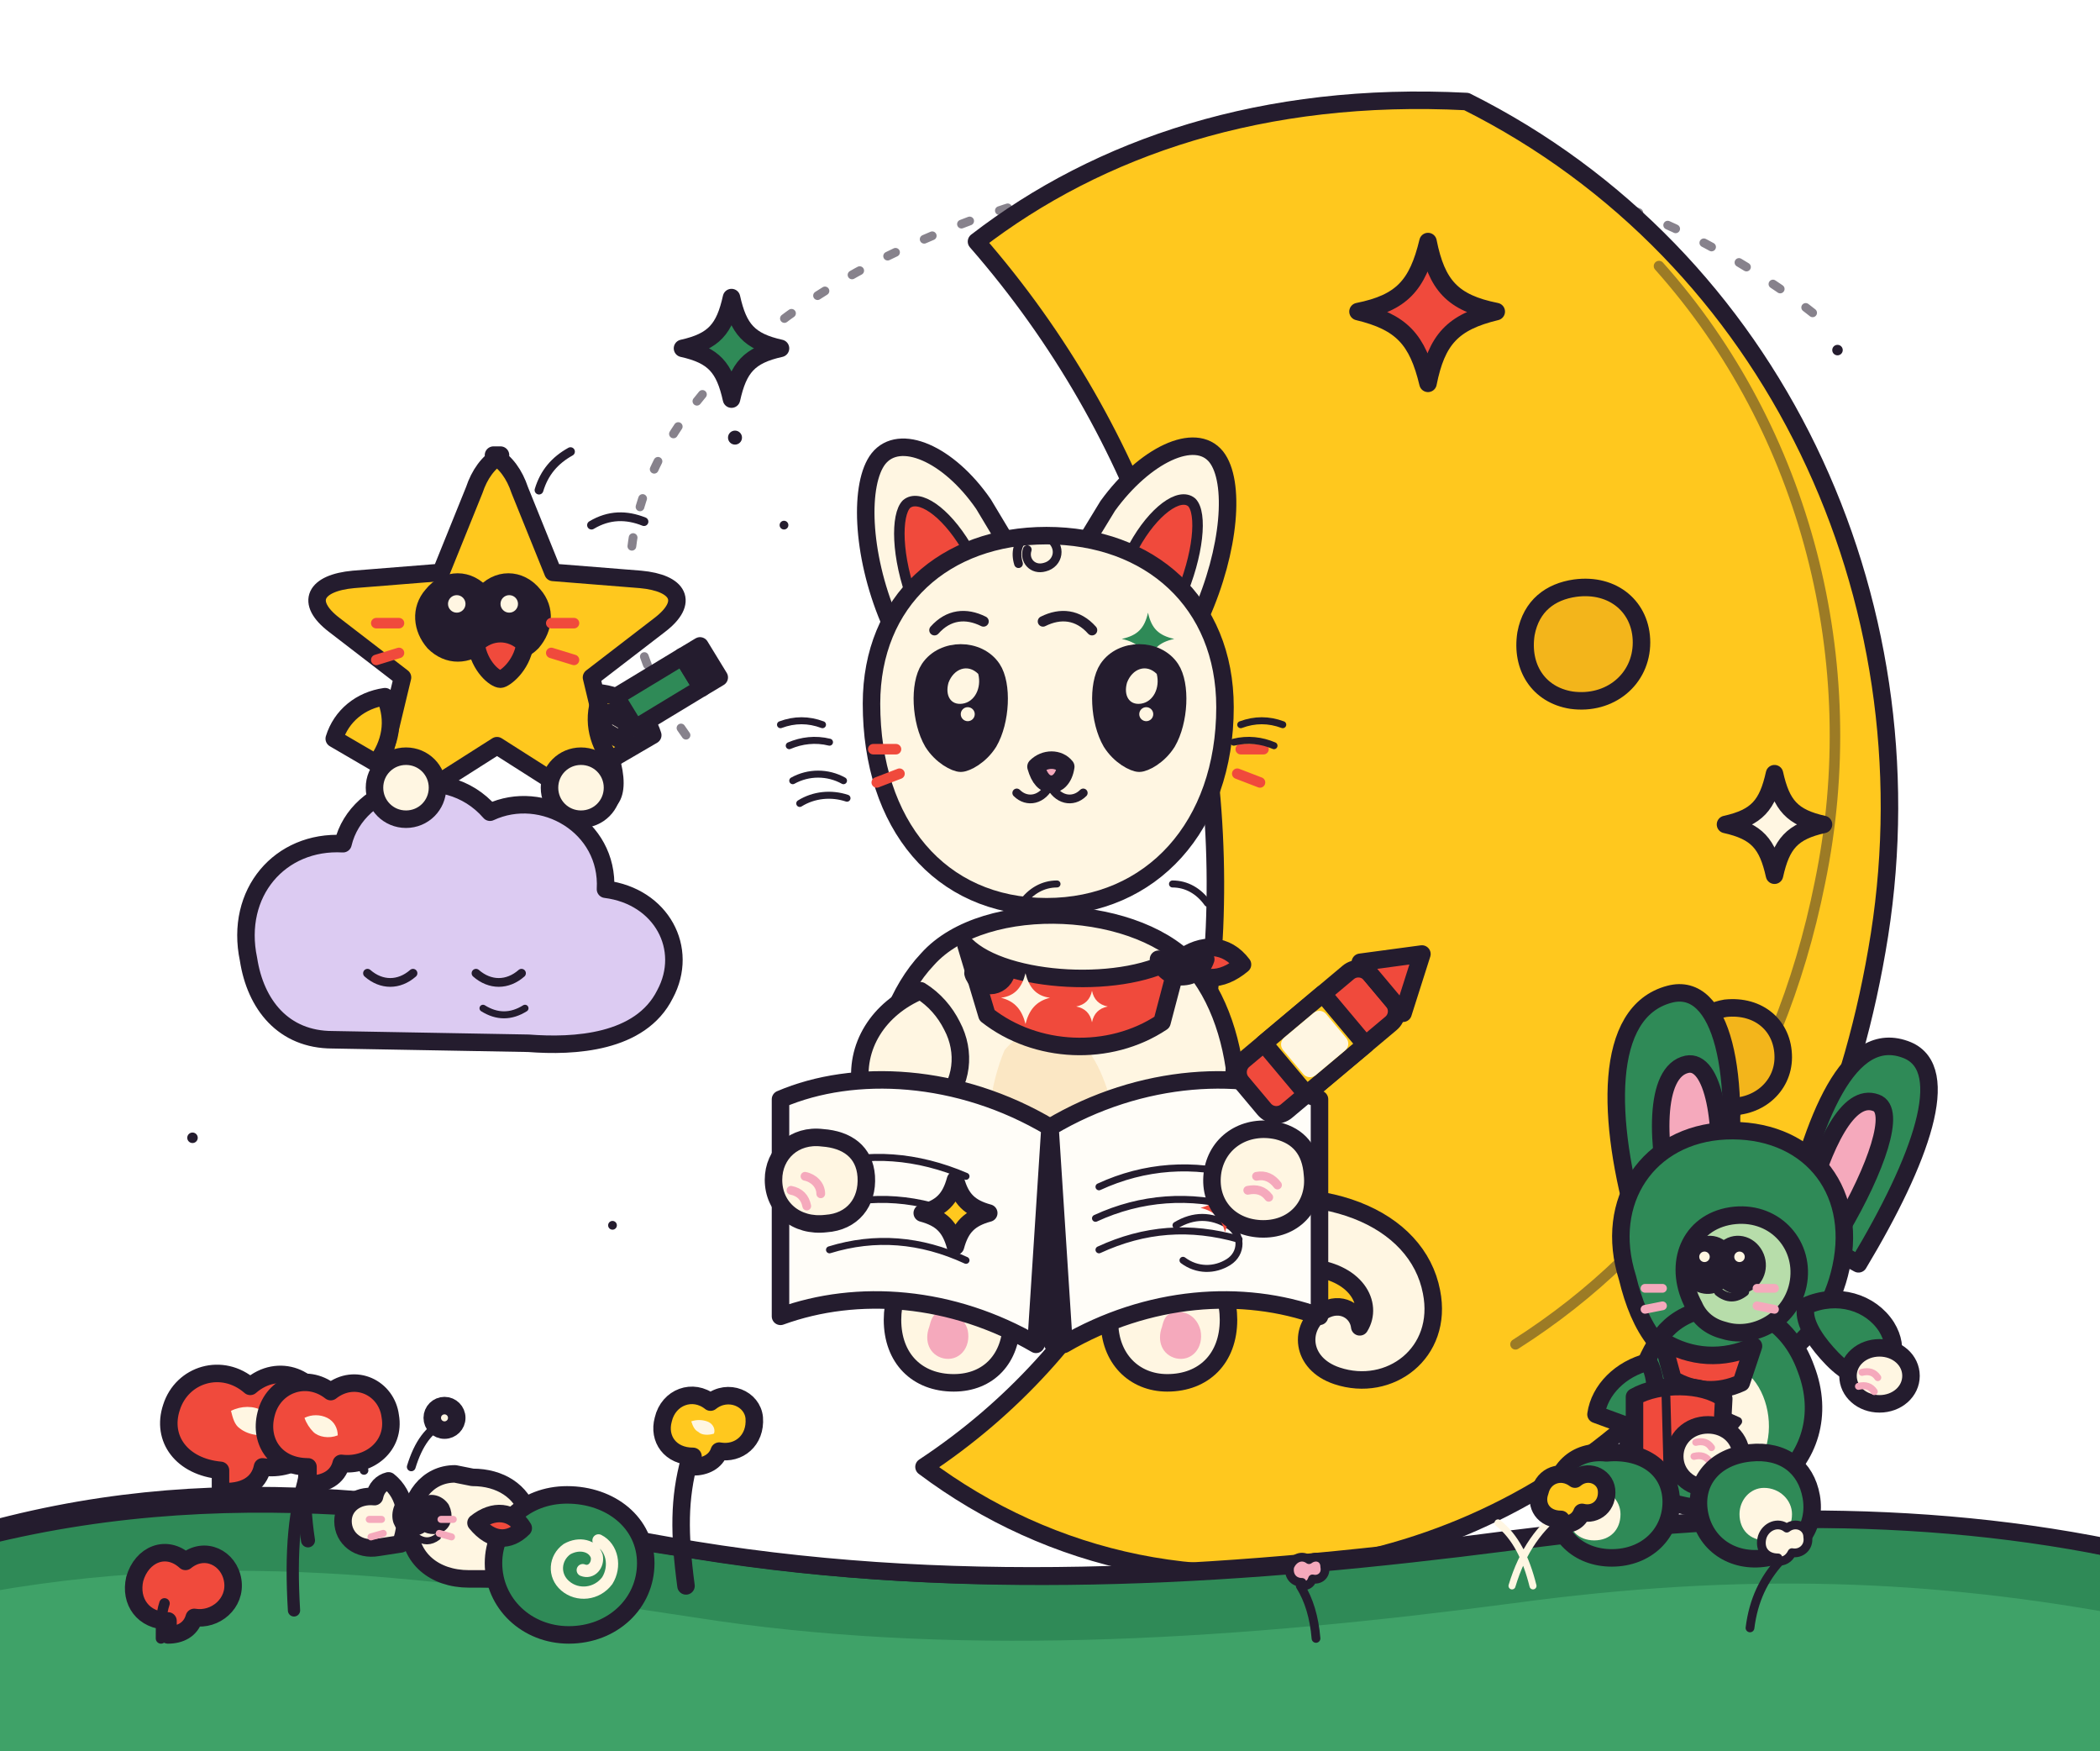
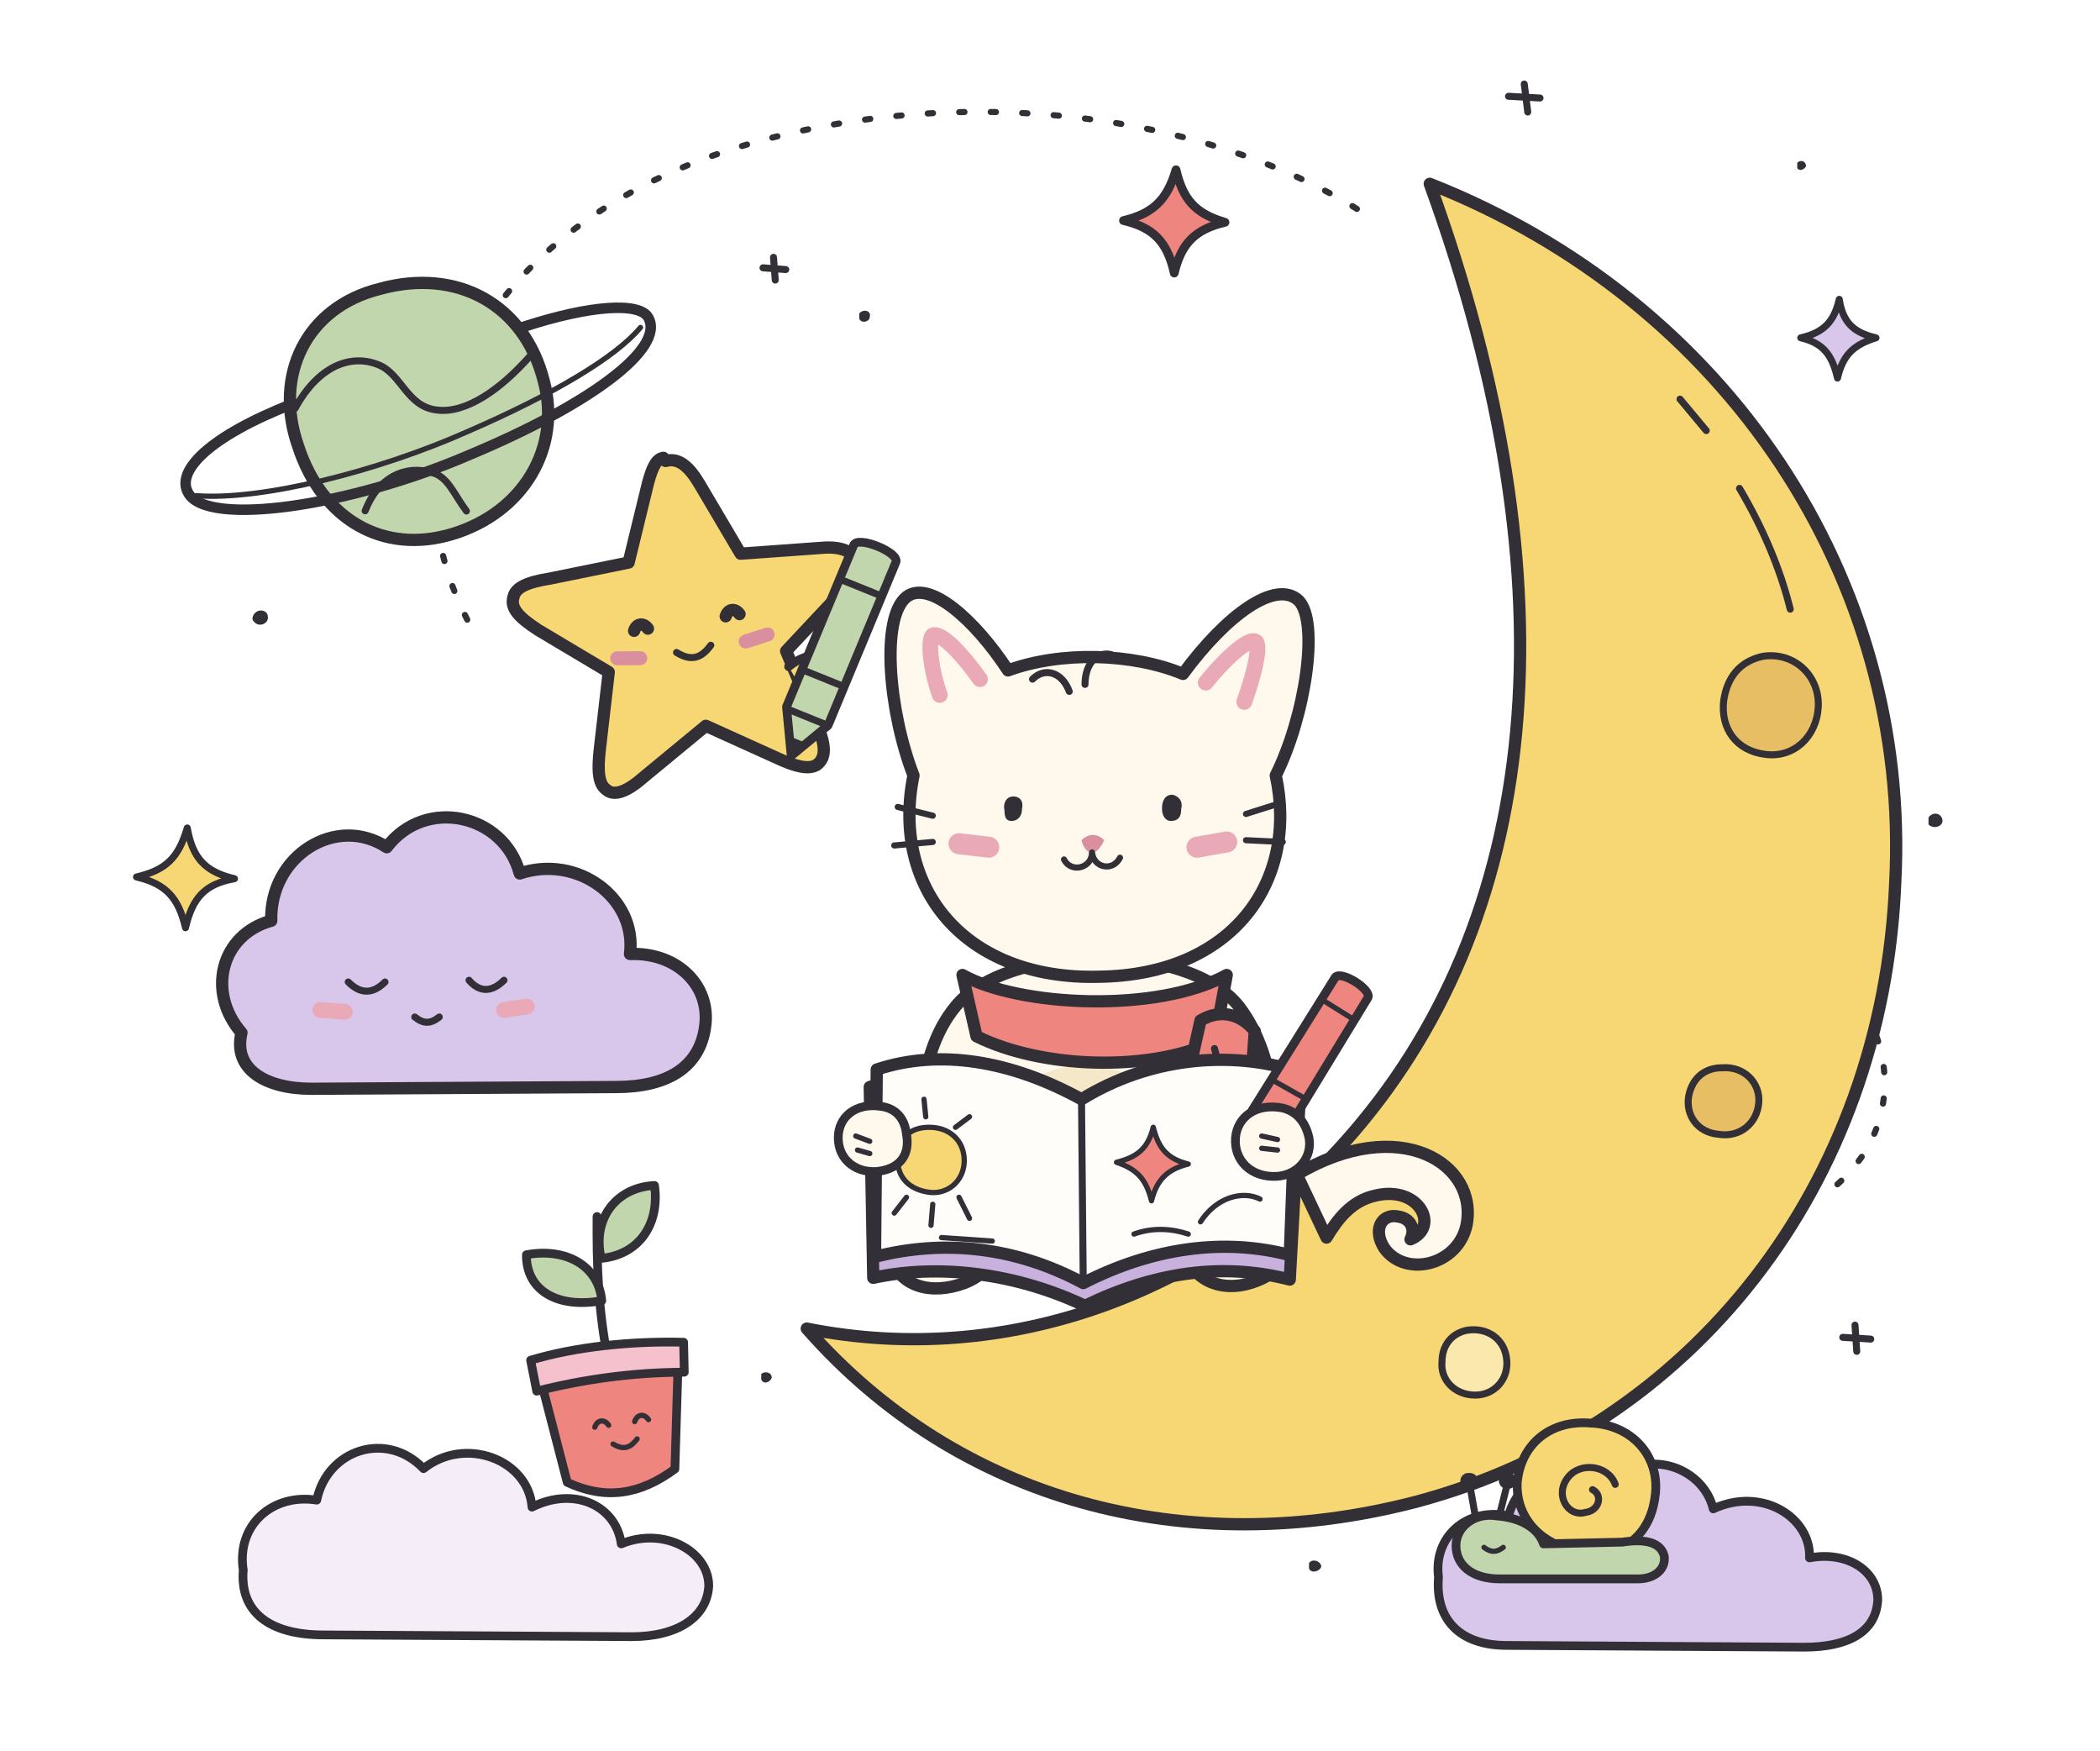
<svg xmlns="http://www.w3.org/2000/svg" viewBox="0 0 1200 1000" role="img" aria-labelledby="heroArtTitle heroArtDesc">
-   <g stroke="#241C2E" stroke-width="10" stroke-linecap="round" stroke-linejoin="round">
-     <path fill="none" stroke-width="5" stroke-dasharray="5 18" opacity=".55" d="M392 420C286 272 456 112 724 90c126-10 236 28 316 92" />
-     <path fill="#FFC81E" d="M838 58c176 88 266 284 236 476-30 190-140 316-284 354-96 26-190 4-262-50 100-66 160-176 166-308 6-142-40-282-136-392 70-54 164-86 280-80Z" />
-     <path fill="none" stroke-width="6" opacity=".45" d="M948 152c84 94 118 226 92 352-24 120-86 208-174 264" />
-     <path fill="#F3B51B" d="M900 336c22-3 38 11 38 31 0 21-18 36-40 33-19-3-29-19-26-38 3-16 14-24 28-26Z" />
-     <path fill="#F3B51B" d="M986 576c19-2 33 10 33 28 0 17-15 30-34 28-16-2-25-16-22-32 2-14 11-22 23-24Z" />
-     <path fill="#FFF0B7" d="M966 684c16-1 27 8 27 22 0 14-12 24-27 22-13-1-20-12-18-25 2-11 9-18 18-19Z" />
-     <path fill="#F04A3C" d="M816 138c5 25 14 35 39 40-25 6-34 16-39 41-6-25-15-35-40-41 25-5 34-15 40-40Z" />
-     <path fill="#FFF6E2" d="M1014 442c4 18 10 25 28 29-18 4-24 11-28 29-4-18-10-25-28-29 18-4 24-11 28-29Z" />
-     <path fill="#2F8A57" d="M418 170c4 18 10 25 28 29-18 4-24 11-28 29-4-18-10-25-28-29 18-4 24-11 28-29Z" />
-     <path fill="#DCCBF2" d="M142 548c-8-38 18-68 54-66 8-34 58-48 84-18 30-14 68 8 66 44 32 4 48 34 34 60-14 28-52 30-78 28l-112-2c-28 0-44-20-48-46Z" />
-     <path fill="none" stroke-width="5" d="M210 556c8 7 18 7 26 0m36 0c8 7 18 7 26 0" />
-     <path fill="none" stroke-width="4" d="M276 576c8 5 16 5 24 0" />
-     <g>
-       <path fill="#FFC81E" d="M282 260c7 4 12 11 15 20l19 47 50 4c22 2 28 13 11 26l-39 30 12 50c5 21-4 29-22 17l-44-28-44 28c-18 12-27 4-22-17l12-50-39-30c-17-13-11-24 11-26l50-4 19-47c3-9 8-16 15-20Z" />
-       <path fill="#241C2E" d="M247 340c8-10 21-10 29 0 8-10 21-10 29 0 7 8 6 19-1 27-8 8-19 8-28 0-9 8-20 8-28 0-7-8-8-19-1-27Z" />
-       <circle cx="261" cy="345" r="5" fill="#FFF6E2" stroke="none" />
-       <circle cx="291" cy="345" r="5" fill="#FFF6E2" stroke="none" />
-       <path fill="#F04A3C" d="M272 368c8-8 20-8 28 0-2 13-12 20-14 20-3 0-12-7-14-20Z" />
-       <path fill="none" stroke="#F04A3C" stroke-width="6" d="M228 356h-13m13 17-13 4m100-21h13m-13 17 13 4" />
-       <path fill="#FFC81E" d="M344 396c14 2 25 11 29 24l-24 14c-8-11-11-24-5-38Z" />
-       <path fill="#FFC81E" d="M220 398c-14 2-25 11-29 24l24 14c8-11 11-24 5-38Z" />
-       <path fill="#FFF6E2" d="M232 432c10 0 18 8 18 18s-8 18-18 18-18-8-18-18 8-18 18-18Z" />
-       <path fill="#FFF6E2" d="M332 432c10 0 18 8 18 18s-8 18-18 18-18-8-18-18 8-18 18-18Z" />
-       <path fill="#2F8A57" d="M352 398l38-23 11 18-38 23Z" />
-       <path fill="#241C2E" d="M390 375l10-6 11 18-10 6Z" />
-       <path fill="#FFF6E2" d="M348 407l-5 9 12 7 5-9Z" />
-       <path fill="none" stroke-width="5" d="M338 300c10-6 20-6 30-2M308 280c3-10 9-17 18-22" />
+   <g stroke="#322F37" stroke-width="7" stroke-linecap="round" stroke-linejoin="round">
+     <path d="M267 354c-53-103 8-231 169-274 131-35 264-9 342 41" fill="none" stroke-width="3.5" stroke-dasharray="3 15" />
+     <path d="M1042 548c50 46 44 106-3 137" fill="none" stroke-width="3.5" stroke-dasharray="3 15" />
+     <g transform="rotate(-18 235 237)">
+       <path d="M168 234c-1-43 29-74 72-71 46 2 76 34 73 79-2 39-34 68-77 67-41-1-68-31-68-75Z" fill="#C2D6AD" />
+       <path d="M173 213c20-19 40-20 53-9 11 9 8 28 24 35 15 7 38 0 60-13m-117 55c13-16 30-18 43-9 8 5 8 15 12 27" fill="none" stroke-width="4" />
+       <path d="M173 210c-52 3-76 16-73 30 4 22 86 36 160 29 73-6 125-23 121-43-2-10-29-17-69-17" fill="none" stroke-width="6" />
+       <path d="M104 243c34 14 102 19 159 13 52-5 93-14 112-26" fill="none" stroke-width="3" />
    </g>
-     <path fill="#FFF6E2" d="M686 690c70-18 124 6 132 48 7 35-24 58-54 48-21-7-22-28-8-37 10-6 20 0 21 9 8-13-2-32-30-34-22-2-46 7-61 20Z" />
-     <path fill="#FFF6E2" d="M530 548c-34 36-38 108-14 148 26 43 139 47 173 4 24-32 26-106-6-146-30-38-120-43-153-6Z" />
-     <path fill="#FBE7C4" d="M574 600c-16 38-12 96 10 118 21 22 48 14 54-8 7-24 3-88-18-112-12-14-34-13-46 2Z" stroke="none" />
-     <path fill="#F04A3C" d="M552 540c22 22 92 26 122 6l-10 38c-30 20-72 18-100-4Z" />
-     <path fill="#F04A3C" d="M674 548c13-10 27-9 36 3-12 10-25 11-36-3Z" />
-     <path fill="#FFF6E2" d="M662 548c2 6 7 10 13 10 7 0 12-4 14-10Z" />
-     <path fill="#FFF6E2" d="M556 556c1 4 5 7 10 7 4 0 8-3 9-7Z" />
-     <path fill="#FFF6E2" d="M586 556c2 8 6 13 14 14-8 2-12 7-14 15-2-8-6-13-14-15 8-1 12-6 14-14Z" stroke="none" />
-     <path fill="#FFF6E2" d="M624 566c1 5 4 8 9 9-5 1-8 4-9 9-1-5-4-8-9-9 5-1 8-4 9-9Z" stroke="none" />
-     <path fill="#FFF6E2" d="M540 720c-18 0-30 14-30 34 0 22 14 36 35 36 20 0 33-14 33-35 0-21-15-35-38-35Z" />
-     <path fill="#F5A9BC" d="M536 750c7-2 15 2 17 10 2 10-5 18-14 16-8-2-11-10-8-18 1-4 2-7 5-8Z" stroke="none" />
-     <path fill="#FFF6E2" d="M668 720c-20 0-34 14-34 35 0 21 14 35 33 35 21 0 35-14 35-36 0-20-12-34-34-34Z" />
-     <path fill="#F5A9BC" d="M670 750c7-2 14 2 16 10 2 10-5 18-14 16-8-2-11-10-8-18 1-4 2-7 6-8Z" stroke="none" />
-     <path fill="#FFF6E2" d="M526 566c-24 10-38 32-34 56 3 20 30 25 46 9 12-12 14-30 6-45-4-8-10-15-18-20Z" />
-     <path fill="#FFFDF8" d="M446 628c42-18 102-15 154 16l-8 124c-48-28-102-32-146-16Z" />
-     <path fill="#FFFDF8" d="M600 644c52-31 112-34 154-16l0 124c-44-16-98-12-146 16Z" />
-     <path fill="none" stroke-width="7" d="M600 644l0 124" />
-     <path fill="none" stroke-width="4" d="M470 666c26-8 54-6 82 6m-80 18c26-8 54-6 80 6m-78 18c26-8 52-6 78 6" />
-     <path fill="none" stroke-width="4" d="M628 678c26-12 54-14 82-6m-84 24c26-12 54-14 82-6m-80 24c26-12 52-14 80-6" />
-     <path fill="#FFC81E" d="M546 674c3 11 8 16 19 19-11 3-16 8-19 19-3-11-8-16-19-19 11-3 16-8 19-19Z" />
-     <path fill="none" stroke-width="4" d="M672 700c10-6 20-6 30 0 8 5 8 16 0 21-8 5-18 5-26-1" />
-     <path fill="#F04A3C" d="M700 676c2 8 6 12 14 14-8 2-12 6-14 14-2-8-6-12-14-14 8-2 12-6 14-14Z" stroke="none" />
-     <path fill="#FFF6E2" d="M470 650c-16-2-28 9-28 24 0 16 13 27 30 25 15-1 24-12 23-27-1-14-11-21-25-22Z" />
-     <path fill="none" stroke="#F5A9BC" stroke-width="5" d="M460 672c5 1 9 5 9 10m-17-2c5 1 8 4 9 9" />
-     <g transform="translate(716 626) rotate(-40)">
-       <rect x="0" y="-19" width="96" height="38" rx="9" fill="#F04A3C" />
-       <rect x="24" y="-19" width="44" height="38" fill="#FFC81E" />
-       <rect x="30" y="-14" width="32" height="28" rx="5" fill="#FFF6E2" stroke="none" />
-       <path fill="#F04A3C" d="M96-19 126 0 96 19Z" />
-       <path fill="none" stroke-width="7" d="M0-19v38" />
+     <path d="M817 105c170 67 275 226 266 399-7 173-116 312-274 354-131 34-261 0-348-99 115 23 231-21 307-106 113-126 133-317 49-548Z" fill="#F7D774" />
+     <path d="M1007 375c18-3 33 11 32 29-1 17-14 29-30 27-17-2-26-15-24-31 2-13 9-22 22-25Z" fill="#E8BE65" stroke-width="4" />
+     <path d="M984 610c13-1 22 9 21 20-1 12-11 20-23 18-12-1-19-11-17-22 2-10 9-16 19-16Z" fill="#E8BE65" stroke-width="4" />
+     <path d="M838 760c12-2 22 5 23 17 1 11-7 20-18 20-12 0-20-9-19-19 0-9 5-16 14-18Z" fill="#FAE8AD" stroke-width="4" />
+     <path d="M994 279c13 22 23 45 29 69m-63-120 15 18" fill="none" stroke-width="4" />
+     <path d="M672 97c4 17 11 25 28 30-17 4-25 12-29 29-4-18-12-26-29-30 17-4 25-12 30-29Z" fill="#EE857E" stroke-width="5" />
+     <path d="M1051 171c2 13 8 19 21 22-13 4-19 10-22 23-3-13-8-20-21-23 13-3 19-9 22-22Z" fill="#D8C6EB" stroke-width="4" />
+     <path d="M107 473c3 17 10 25 27 29-17 3-24 11-28 28-4-17-11-25-28-29 17-4 24-11 29-28Z" fill="#F7D774" stroke-width="4" />
+     <path d="m871 48 2 16m-11-9 18 1m-438 91 1 13m-7-7 13 1" fill="none" stroke-width="4" />
+     <path d="m1060 757 1 15m-8-8 16 1" fill="none" stroke-width="4" />
+     <g transform="rotate(-9 390 356)">
+       <path d="M395 263c8-1 13 6 17 16l17 43 47 4c12 1 18 6 17 12 0 5-5 10-11 15l-36 28 11 45c3 12 2 19-4 22-5 2-12-1-21-7l-38-25-39 23c-11 7-19 9-23 4-4-4-3-12 0-23l12-43-36-30c-10-9-14-15-11-21 2-5 9-7 22-7l46-2 18-43c4-9 7-13 11-13Z" fill="#F7D774" />
+       <path d="M362 356c2-4 6-4 8 0m45 0c2-4 6-4 8 0" fill="none" stroke-width="7" />
+       <path d="M384 372c7 6 13 6 20-1" fill="none" stroke-width="4" />
+       <path d="m350 370 13 2m61 0 13-2" fill="none" stroke="#DA8F9F" stroke-width="8" />
+       <path d="M446 390c14-8 27-4 29 6 3 10-8 17-20 17" fill="#F7D774" stroke-width="5" />
+       <g transform="rotate(31 474 389)">
+         <path d="M459 326c0-6 26-6 26 0l-1 101-13 24-13-25Z" fill="#C2D6AD" stroke-width="5" />
+         <path d="m459 427 25 0m-25-80 26 0m-27 56 26 0" fill="none" stroke-width="4" />
+         <path d="m465 441 6 10 6-10" fill="#322F37" stroke="none" />
+       </g>
    </g>
-     <path fill="#FFF6E2" d="M730 646c-18-4-34 6-37 23-3 18 9 32 27 33 19 1 32-13 30-31-1-14-8-22-20-25Z" />
-     <path fill="none" stroke="#F5A9BC" stroke-width="5" d="M718 672c5-1 9 1 12 5m-17 3c5-1 9 0 12 4" />
-     <path fill="#FFF6E2" d="M508 354c-16-38-17-78-6-92 12-15 40-3 60 26l24 40Z" />
-     <path fill="#F04A3C" d="M522 344c-10-26-10-50-4-56 7-6 22 4 34 24l10 26Z" stroke-width="6" />
-     <path fill="#FFF6E2" d="M686 352c17-38 20-77 9-91-12-15-41-1-62 28l-25 41Z" />
-     <path fill="#F04A3C" d="M674 342c11-25 13-49 7-55-7-6-22 5-33 25l-9 27Z" stroke-width="6" />
-     <path fill="#FFF6E2" d="M498 402c0-59 42-96 100-96 59 0 102 38 102 98 0 68-42 114-102 114-61 0-100-47-100-116Z" />
-     <path fill="none" stroke-width="5" d="M582 322c-4-13 7-21 17-15 8 5 6 15-2 17-7 2-12-4-10-10" />
-     <path fill="#2F8A57" d="M656 350c2 9 6 13 15 15-9 2-13 6-15 15-2-9-6-13-15-15 9-2 13-6 15-15Z" stroke="none" />
-     <path fill="#241C2E" d="M531 382c8-12 28-12 36 0 6 9 5 30-2 42-5 8-13 12-16 12s-11-4-16-12c-7-12-8-33-2-42Z" />
-     <path fill="#241C2E" d="M633 382c8-12 28-12 36 0 6 9 5 30-2 42-5 8-13 12-16 12s-11-4-16-12c-7-12-8-33-2-42Z" />
-     <path fill="#FFF6E2" d="M542 390c3-8 11-11 17-5 2 8-2 16-9 17-7 1-10-5-8-12Z" stroke="none" />
-     <path fill="#FFF6E2" d="M644 390c3-8 11-11 17-5 2 8-2 16-9 17-7 1-10-5-8-12Z" stroke="none" />
-     <circle cx="553" cy="408" r="4" fill="#FFF6E2" stroke="none" />
-     <circle cx="655" cy="408" r="4" fill="#FFF6E2" stroke="none" />
-     <path fill="none" stroke-width="6" d="M534 360c8-9 18-10 28-5m62 5c-8-9-18-10-28-5" />
-     <path fill="#F5A9BC" d="M592 438c5-5 13-5 17 0-1 7-5 10-8 10-4 0-7-3-9-10Z" />
-     <path fill="none" stroke-width="5" d="M600 448c-4 9-13 11-19 5m19-5c4 9 13 11 19 5" />
-     <path fill="none" stroke="#F04A3C" stroke-width="6" d="M512 428h-13m15 14-13 5m208-19h13m-15 14 13 5" />
-     <path fill="none" stroke-width="4" d="M482 446c-9-5-20-5-29 0m31 10c-9-3-19-2-27 3m147 46c-8 0-15 4-20 11m86-11c8 0 15 4 20 11" />
-     <path fill="none" stroke-width="4" d="M470 414c-8-3-16-3-24 0m28 10c-8-2-16-1-23 2m258-12c8-3 16-3 24 0m-28 10c8-2 16-1 23 2" />
-     <path fill="#2F8A57" d="M-20 878c142-42 262-20 402 5 158 28 316 18 468-2 144-19 270-19 390 11v128H-20Z" />
-     <path fill="#3FA268" d="M-20 912c154-30 284-8 430 14 146 21 302 10 454-10 132-18 240-14 356 8v96H-20Z" stroke="none" />
-     <path fill="none" stroke-width="6" d="M-10 880c152-38 288-10 424 10 150 22 300 12 448-7 150-20 270-17 358 7" />
-     <g>
-       <path fill="none" stroke-width="8" d="M176 880c-4-26-2-46 4-64" />
-       <path fill="#F04A3C" d="M126 840c-22-2-34-18-28-36 6-19 29-26 45-12 16-14 38-5 41 14 3 21-15 35-34 32-2 10-11 15-24 14Z" />
-       <path fill="#FFF6E2" d="M132 806c6-3 13-3 18 0 5 3 8 8 7 13-7 2-15 1-20-3-3-2-4-6-5-10Z" stroke="none" />
-       <path fill="#FFF6E2" d="M260 842c-16 0-26 14-26 30 0 18 14 30 34 30h45c14 0 22-10 19-21-4-13-17-17-30-16-4-13-16-21-32-21Z" />
-       <path fill="#2F8A57" d="M324 854c-24 0-42 17-42 39 0 23 19 41 43 41 25 0 44-18 44-41 0-23-20-39-45-39Z" />
-       <path fill="none" stroke="#FFF6E2" stroke-width="7" d="M342 880c8 4 10 15 5 23-6 8-17 9-24 3-7-6-6-16 1-21 7-4 15-2 17 4 1 5-3 10-8 8" />
-       <path fill="#FFF6E2" d="M222 846c-4 1-7 4-8 9-10-1-18 5-18 14 0 10 9 17 20 15l13-2c5-14 3-28-7-36Z" />
-       <path fill="none" stroke-width="5" d="M208 840c-4-15-3-27 5-35m22 33c4-13 10-22 20-26" />
-       <circle cx="212" cy="802" r="7" fill="#FFF6E2" />
-       <circle cx="254" cy="810" r="7" fill="#FFF6E2" />
-       <path fill="#F04A3C" d="M272 870c10-8 21-7 27 3-8 8-18 8-27-3Z" />
-       <path fill="#241C2E" d="M230 862c3-4 8-4 11 0 3-4 8-4 11 0 2 4 1 8-2 9-3 1-6 0-8-2-2 3-5 4-9 3-3-1-5-5-3-10Z" />
-       <path fill="none" stroke-width="4" d="M238 878c4 3 8 3 12 0" />
-       <path fill="none" stroke="#F5A9BC" stroke-width="4" d="M218 868h-7m8 8-7 2m40-10h7m-8 8 7 2" />
+     <path d="M138 590c-20-23-12-56 17-64-1-37 37-61 66-42 22-29 67-19 76 15 33-11 67 14 63 46 27-1 46 18 43 41-3 24-22 35-51 35l-174 1c-26 0-45-11-40-32Z" fill="#D8C6EB" />
+     <path d="M199 561c7 7 14 7 21 0m48-1c6 7 13 7 20 0" fill="none" stroke-width="4" />
+     <path d="M237 581c5 4 9 4 14 0" fill="none" stroke-width="4" />
+     <path d="m183 577 14 1m91-1 13-2" fill="none" stroke="#EAA9B6" stroke-width="9" />
+     <path d="M741 671c59-35 104-6 97 29-5 23-35 30-47 13-7-11-1-20 8-18 7 1 10 7 7 13 17-7 5-31-20-25-14 3-22 14-28 24Z" fill="#FFF9ED" />
+     <path d="M546 575c-24 29-25 82-6 115 26 44 152 42 176-1 18-33 15-84-8-114-30-38-133-36-162 0Z" fill="#FFF9ED" />
+     <path d="M583 625c-8 19-9 50 1 69 13 24 60 23 73-2 11-22 9-50-1-68-14-21-61-20-73 1Z" fill="#F5E8C8" stroke="none" />
+     <path d="M539 683c-24-1-36 15-30 35 5 17 23 22 42 15 18-7 21-22 13-35-6-10-14-14-25-15Z" fill="#FFF9ED" />
+     <path d="M702 683c-20 1-32 17-24 35 7 17 26 21 44 12 17-9 20-25 10-37-8-8-18-11-30-10Z" fill="#FFF9ED" />
+     <path d="m532 712 2 5m11-7 2 6" fill="none" stroke-width="3.5" />
+     <path d="m701 709 2 5m10-8 2 6" fill="none" stroke-width="3.5" />
+     <path d="M550 557c32 18 111 22 151 0l-7 38c-39 18-100 15-136-3Z" fill="#EE857E" />
+     <path d="M686 583c10-6 22-5 31 6l-3 44-23-13-16 12Z" fill="#EE857E" />
+     <path d="m694 599 4 15" fill="none" stroke-width="4" />
+     <path d="M522 443c-14-36-19-90-4-102 13-10 39 13 58 42 30-11 71-10 100 2 25-34 53-54 66-42 12 12 4 66-13 100 13 60-24 114-101 115-77 2-119-51-106-115Z" fill="#FFF9ED" />
+     <path d="M537 397c-5-14-7-31-4-34 5-2 17 11 27 25m129 2c12-15 26-27 29-23 2 5-2 20-7 34" fill="none" stroke="#EAA9B6" stroke-width="9" />
+     <path d="M611 395c-4-11-14-14-21-7m30 3c0-13 8-19 15-17" fill="none" stroke-width="4" />
+     <path d="M574 463c-1-4 1-8 5-8 4 0 6 3 5 7 0 5-3 7-6 7-3 0-4-2-4-6Zm90-1c0-5 2-8 6-8 4 1 6 4 5 8 0 5-2 7-6 7-3 0-5-3-5-7Z" fill="#322F37" stroke="none" />
+     <path d="M618 480c4-4 9-4 13 0-2 4-4 7-7 7s-5-3-6-7Z" fill="#DA8F9F" stroke="none" />
+     <path d="M624 487c0 9-12 12-16 4m16-4c1 9 12 11 16 3" fill="none" stroke-width="3.5" />
+     <path d="m548 482 17 2m119 0 17-3" fill="none" stroke="#EAA9B6" stroke-width="12" />
+     <path d="m533 466-20-5m20 20-22 2m201-18 19-6m-19 21 21 1" fill="none" stroke-width="3.5" />
+     <path d="M497 621c36-12 80-6 122 16 39-22 83-26 124-15l-6 109c-39-10-78-4-117 15-40-19-84-24-121-16Z" fill="#C8B1DD" />
+     <path d="M501 611c36-12 77-5 117 17 39-24 85-28 123-16l-4 105c-38-10-79-4-118 16-39-21-80-25-119-15Z" fill="#FFFDFA" />
+     <path d="m618 628 1 105" fill="none" stroke-width="4" />
+     <path d="M531 644c12 0 20 8 20 19 0 12-10 20-21 18-12-2-18-10-17-21 1-10 7-16 18-16Z" fill="#F7D774" stroke-width="3" />
+     <path d="m548 684 6 12m-21-8-1 12m-14-16-7 9m18-55-1-10m18 16 8-6m-39 2-7-6" fill="none" stroke-width="3" />
+     <path d="M659 644c3 12 8 18 20 21-12 3-18 9-21 21-3-12-8-18-20-22 12-3 18-8 21-20Z" fill="#EE857E" stroke-width="3" />
+     <path d="M686 698c9-14 24-18 34-13m-72 20c11-4 22-3 31 0m-141 2 29 2" fill="none" stroke-width="3" />
+     <path d="M503 632c-14-2-24 6-24 18 0 13 11 21 24 19 12-2 17-10 15-21-1-9-6-15-15-16Z" fill="#FFF9ED" stroke-width="5" />
+     <path d="m489 649 8 3m-7 5 7 2" fill="none" stroke-width="3" />
+     <g transform="rotate(32 735 622)">
+       <path d="M725 553c1-5 21-5 22 0l1 89-11 23-12-22Z" fill="#EE857E" stroke-width="5" />
+       <path d="m725 568 22 0m-22 54 22-1m-22 22 23-1" fill="none" stroke-width="3" />
+       <path d="m732 655 5 10 5-10" fill="#322F37" stroke="none" />
    </g>
-     <g>
-       <path fill="#2F8A57" d="M936 702c-18-62-20-124 18-134 30-8 42 46 32 116Z" />
-       <path fill="#2F8A57" d="M1022 700c14-60 34-114 68-100 26 11 8 62-28 122Z" />
-       <path fill="#F5A9BC" d="M956 692c-10-38-11-80 8-84 15-3 22 34 17 76Z" />
-       <path fill="#F5A9BC" d="M1032 690c10-36 24-66 40-60 12 4 0 38-20 72Z" />
-       <path fill="#2F8A57" d="M930 730c-14-44 12-82 56-84 46-2 76 32 66 78-9 42-44 66-76 60-26-5-39-25-46-54Z" />
-       <path fill="#2F8A57" d="M936 790c-10 32-8 60 18 68 26 8 44 2 60-10 20-15 28-40 18-66-10-28-34-40-58-34-22 5-30 20-38 42Z" />
-       <path fill="#FFF6E2" d="M970 790c-10 20-8 42 4 50 12 8 28 4 34-10 6-15 2-34-8-44-8-8-24-6-30 4Z" stroke="none" />
-       <path fill="#B7DDAA" d="M968 746c-12-22-4-46 19-51 24-5 43 13 41 35-2 22-24 36-43 30-8-2-14-7-17-14Z" />
-       <path fill="#241C2E" d="M968 716c4-6 12-7 17-1 5-6 13-5 17 1 4 6 2 14-4 17-6 3-12 0-13-5-2 5-8 8-14 5-6-3-7-11-3-17Z" />
-       <circle cx="974" cy="718" r="3" fill="#FFF6E2" stroke="none" />
-       <circle cx="994" cy="718" r="3" fill="#FFF6E2" stroke="none" />
-       <path fill="none" stroke-width="5" d="M982 738c5 4 10 4 15 0" />
-       <path fill="none" stroke="#F5A9BC" stroke-width="5" d="M950 736h-10m10 10-10 2m64-12h10m-10 10 10 2" />
-       <path fill="#F04A3C" d="M950 766c16 10 35 11 52 3l-7 21c-13 6-27 5-39-2Z" />
-       <path fill="#2F8A57" d="M1032 746c18-8 37-2 46 12 8 13 3 25-8 28-9 3-18-4-26-13-8-9-14-19-12-27Z" />
-       <path fill="#FFF6E2" d="M1074 770c10 0 18 7 18 16s-8 16-18 16-18-7-18-16 8-16 18-16Z" />
-       <path fill="none" stroke="#F5A9BC" stroke-width="4" d="M1064 784c4-1 7 0 9 3m-11 5c4-1 7 0 9 3" />
-       <path fill="#2F8A57" d="M942 778c-16 4-28 16-30 30l30 11c3-13 7-28 0-41Z" />
-       <path fill="#F04A3C" d="M934 798c14-8 39-8 51 1l-2 38c-13 8-35 8-49 0Z" />
-       <path fill="#FFC81E" d="M952 798l1 38" stroke-width="5" />
-       <path fill="#241C2E" d="M984 808l9 4-10 12-8-5Z" stroke-width="5" />
-       <path fill="#FFF6E2" d="M976 814c-11 0-19 8-19 18s8 18 19 18 19-8 19-18-8-18-19-18Z" />
-       <path fill="none" stroke="#F5A9BC" stroke-width="4" d="M969 824c4-1 7 0 9 3m-10 5c4-1 7 0 9 3" />
-       <path fill="#2F8A57" d="M918 830c-18-2-30 10-30 28 0 19 14 32 33 32 20 0 34-14 34-32 0-18-15-30-37-28Z" />
-       <path fill="#2F8A57" d="M1000 830c-20 2-32 16-29 34 3 18 19 29 38 26 19-3 29-18 26-35-3-17-16-27-35-25Z" />
-       <path fill="#FFF6E2" d="M910 850c-8 0-14 7-14 15 0 9 6 15 15 15s15-6 15-15c0-8-7-15-16-15Z" stroke="none" />
-       <path fill="#FFF6E2" d="M1008 850c-8 0-14 7-14 15 0 9 6 15 15 15s15-6 15-15c0-8-7-15-16-15Z" stroke="none" />
+     <path d="M733 633c-15-3-26 5-27 17-1 13 9 23 24 22 12-1 20-11 18-22-2-9-7-15-15-17Z" fill="#FFF9ED" stroke-width="5" />
+     <path d="m721 649 9 2m-9 5 9 1" fill="none" stroke-width="3" />
+     <g transform="rotate(-8 348 794)">
+       <path d="M350 779c-2-30 1-57 5-84" fill="none" stroke-width="5" />
+       <path d="M351 743c-26 1-42-12-39-32 23-1 40 12 39 32Zm3-24c-2-24 15-39 36-37 0 22-14 38-36 37Z" fill="#C2D6AD" stroke-width="5" />
+       <path d="m309 773 82 1-12 70c-22 12-42 12-62-1Z" fill="#EE857E" stroke-width="5" />
+       <path d="M306 771c26-4 58-3 88 2l-2 17c-29-4-58-4-85-1Z" fill="#F4C1CC" stroke-width="5" />
+       <path d="M337 814c2-4 6-4 8 0m15 0c2-4 6-4 8 0m-22 11c5 4 9 4 14-1" fill="none" stroke-width="3" />
    </g>
-     <g>
-       <path fill="none" stroke-width="7" d="M168 920c-2-34 0-58 8-82" />
-       <path fill="#F04A3C" d="M176 838c-18 0-28-14-24-30 4-17 23-24 37-13 14-11 32-2 34 14 3 17-12 29-28 27-2 8-9 12-19 12Z" />
-       <path fill="#FFF6E2" d="M174 810c4-2 9-2 13 0 4 2 6 6 6 10-5 2-11 1-14-2-2-2-4-5-5-8Z" stroke="none" />
-       <path fill="#F04A3C" d="M96 926c-14 0-22-11-19-24 4-14 18-20 29-10 11-9 25-2 27 11 2 13-10 23-22 21-2 7-8 10-15 10Z" />
-       <path fill="none" stroke-width="6" d="M92 936c0-8 0-14 2-20" />
-       <path fill="#FFC81E" d="M392 906c-4-30-4-50 2-72" />
-       <path fill="#FFC81E" d="M396 832c-13 0-20-10-17-21 3-13 17-18 27-10 10-8 24-2 25 9 1 13-9 21-20 19-2 6-8 9-15 9Z" />
-       <path fill="#FFF6E2" d="M395 812c3-1 6-1 9 0 3 1 5 4 4 7-3 1-7 1-9-1-2-1-3-3-4-6Z" stroke="none" />
-       <path fill="none" stroke="#FFF6E2" stroke-width="4" d="M864 906c6-20 16-34 30-44m-18 44c-4-16-10-28-20-36" />
-       <path fill="#FFC81E" d="M892 868c-10 0-15-8-12-16 2-9 12-13 20-7 7-6 17-2 18 6 1 9-6 15-14 13-2 5-6 7-12 7Z" />
-     </g>
-     <g stroke-width="5">
-       <path fill="none" d="M1000 930c2-16 8-28 17-38" />
-       <path fill="#FFF6E2" d="M1016 890c-7 0-11-5-9-12 2-6 9-9 14-5 5-4 12-1 12 5 1 6-4 10-9 9-2 4-5 5-8 5Z" />
-       <path fill="none" d="M752 936c-1-12-4-22-9-30" />
-       <path fill="#F5A9BC" d="M744 904c-5 0-8-4-7-9 2-5 7-7 11-4 4-3 9-1 9 4 1 5-3 8-7 7-1 3-3 4-6 4Z" />
-     </g>
-     <g fill="#241C2E" stroke="none">
-       <circle cx="420" cy="250" r="4" />
-       <circle cx="448" cy="300" r="2.5" />
-       <circle cx="1050" cy="200" r="3" />
-       <circle cx="110" cy="650" r="3" />
-       <circle cx="350" cy="700" r="2.5" />
-       <circle cx="980" cy="880" r="3" />
+     <path d="M139 897c-4-26 17-44 42-40 6-29 40-40 61-18 24-19 60-5 62 22 24-12 48-1 51 21 24-10 50 4 50 24-1 18-18 29-44 29l-176-1c-31 0-48-13-46-37Z" fill="#F5EDF8" stroke-width="5" />
+     <path d="M822 901c-3-23 16-40 40-35 7-26 38-35 58-17 18-23 53-12 59 13 28-13 56 5 55 28 21-4 39 7 39 24-1 19-18 27-42 27l-170-1c-27 0-41-15-39-39Z" fill="#D8C6EB" stroke-width="5" />
+     <path d="M912 887c-27 0-46-17-45-40 2-22 19-36 42-34 24 1 39 19 37 40-2 21-15 34-34 34Z" fill="#F7D774" stroke-width="5" />
+     <path d="M923 848c-4-11-20-13-27-4-8 10 0 23 10 20 8-1 10-10 4-13" fill="none" stroke-width="4" />
+     <path d="M855 866c-12-2-23 6-23 17 0 11 9 19 25 19h79c10 0 16-6 15-13-2-8-11-10-24-8l-45 1c-3-9-13-15-27-16Z" fill="#C2D6AD" stroke-width="5" />
+     <path d="m843 866-3-17m17 16 4-16" fill="none" stroke-width="4" />
+     <path d="M839 846h1m21 0h1" fill="none" stroke-width="9" />
+     <path d="M848 884c4 3 7 3 11 0" fill="none" stroke-width="3" />
+     <g fill="#322F37" stroke="none">
+       <path d="M145 351c3-4 8-2 8 1 1 4-5 7-8 3-1-1-1-2 0-4Z" />
+       <path d="M491 179c3-3 7-1 6 2 0 3-5 4-6 1Z" />
+       <path d="M1027 93c2-2 5-1 5 2-1 2-4 3-5 1Z" />
+       <path d="M1102 467c3-4 8-2 8 2 0 3-5 5-8 2Z" />
+       <path d="M435 785c2-2 6-1 6 2-1 3-5 4-6 1Z" />
+       <path d="M748 893c2-3 7-1 7 2-1 3-6 4-7 1Z" />
    </g>
  </g>
</svg>
